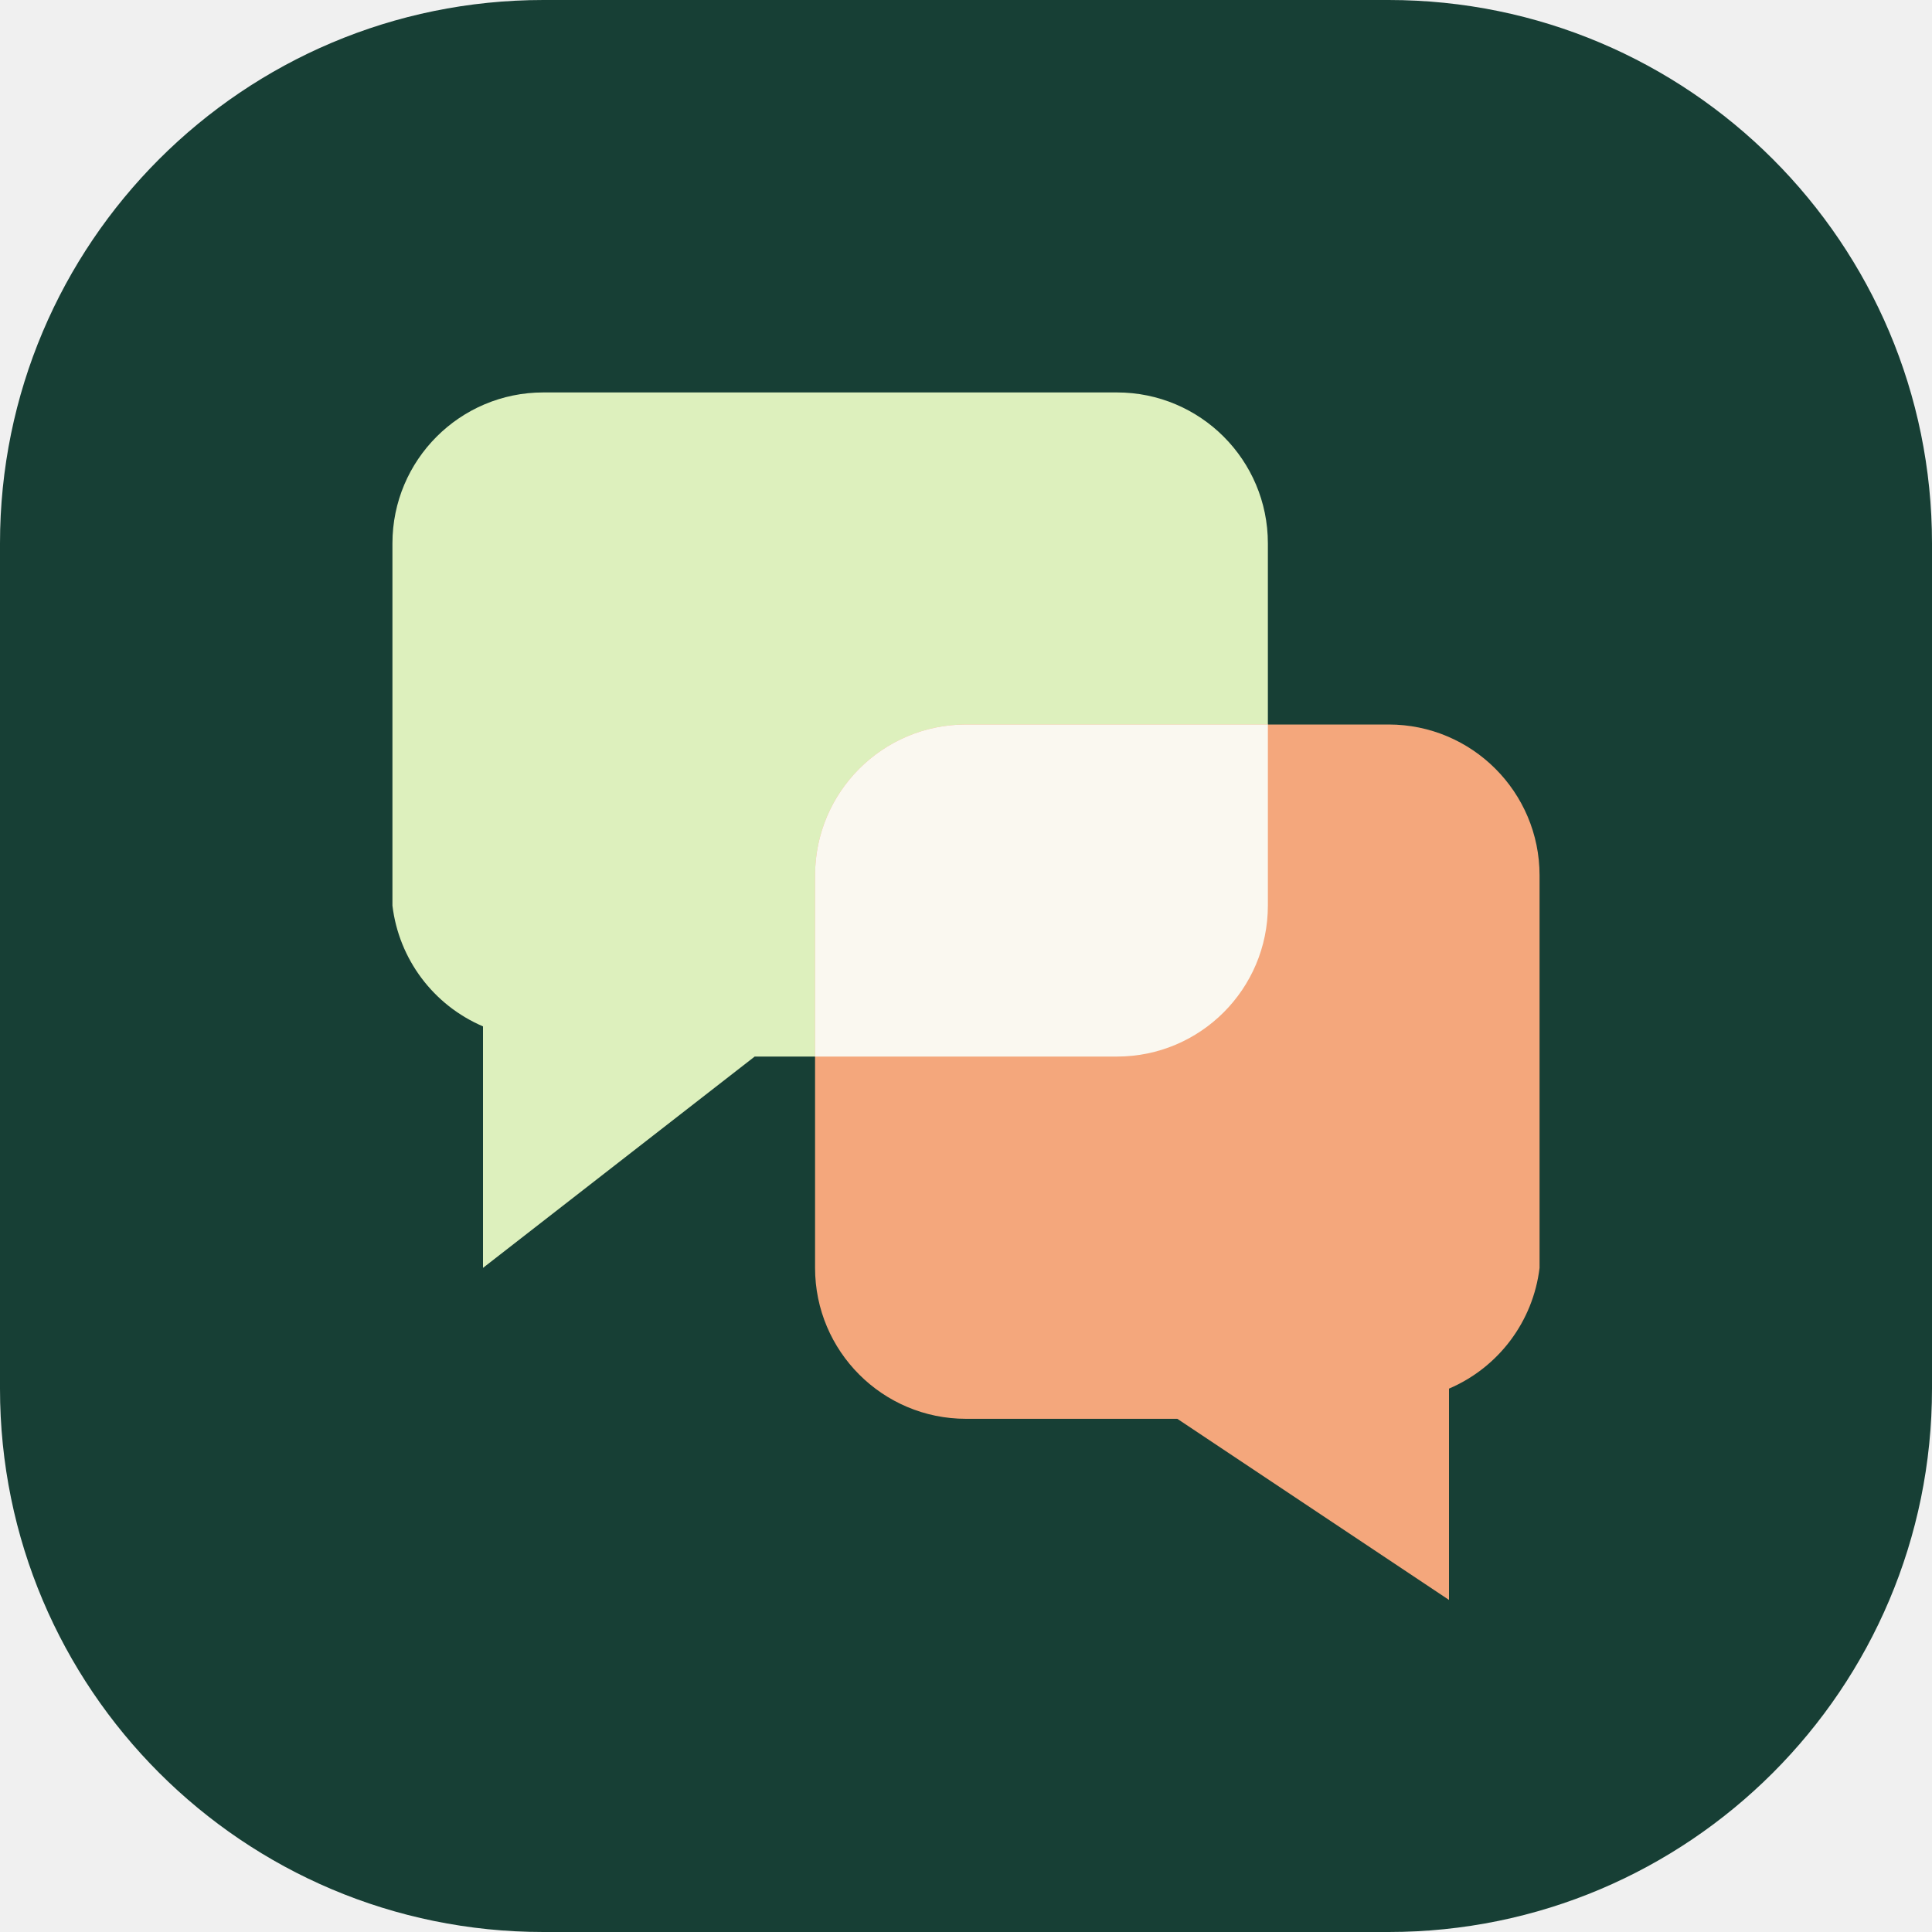
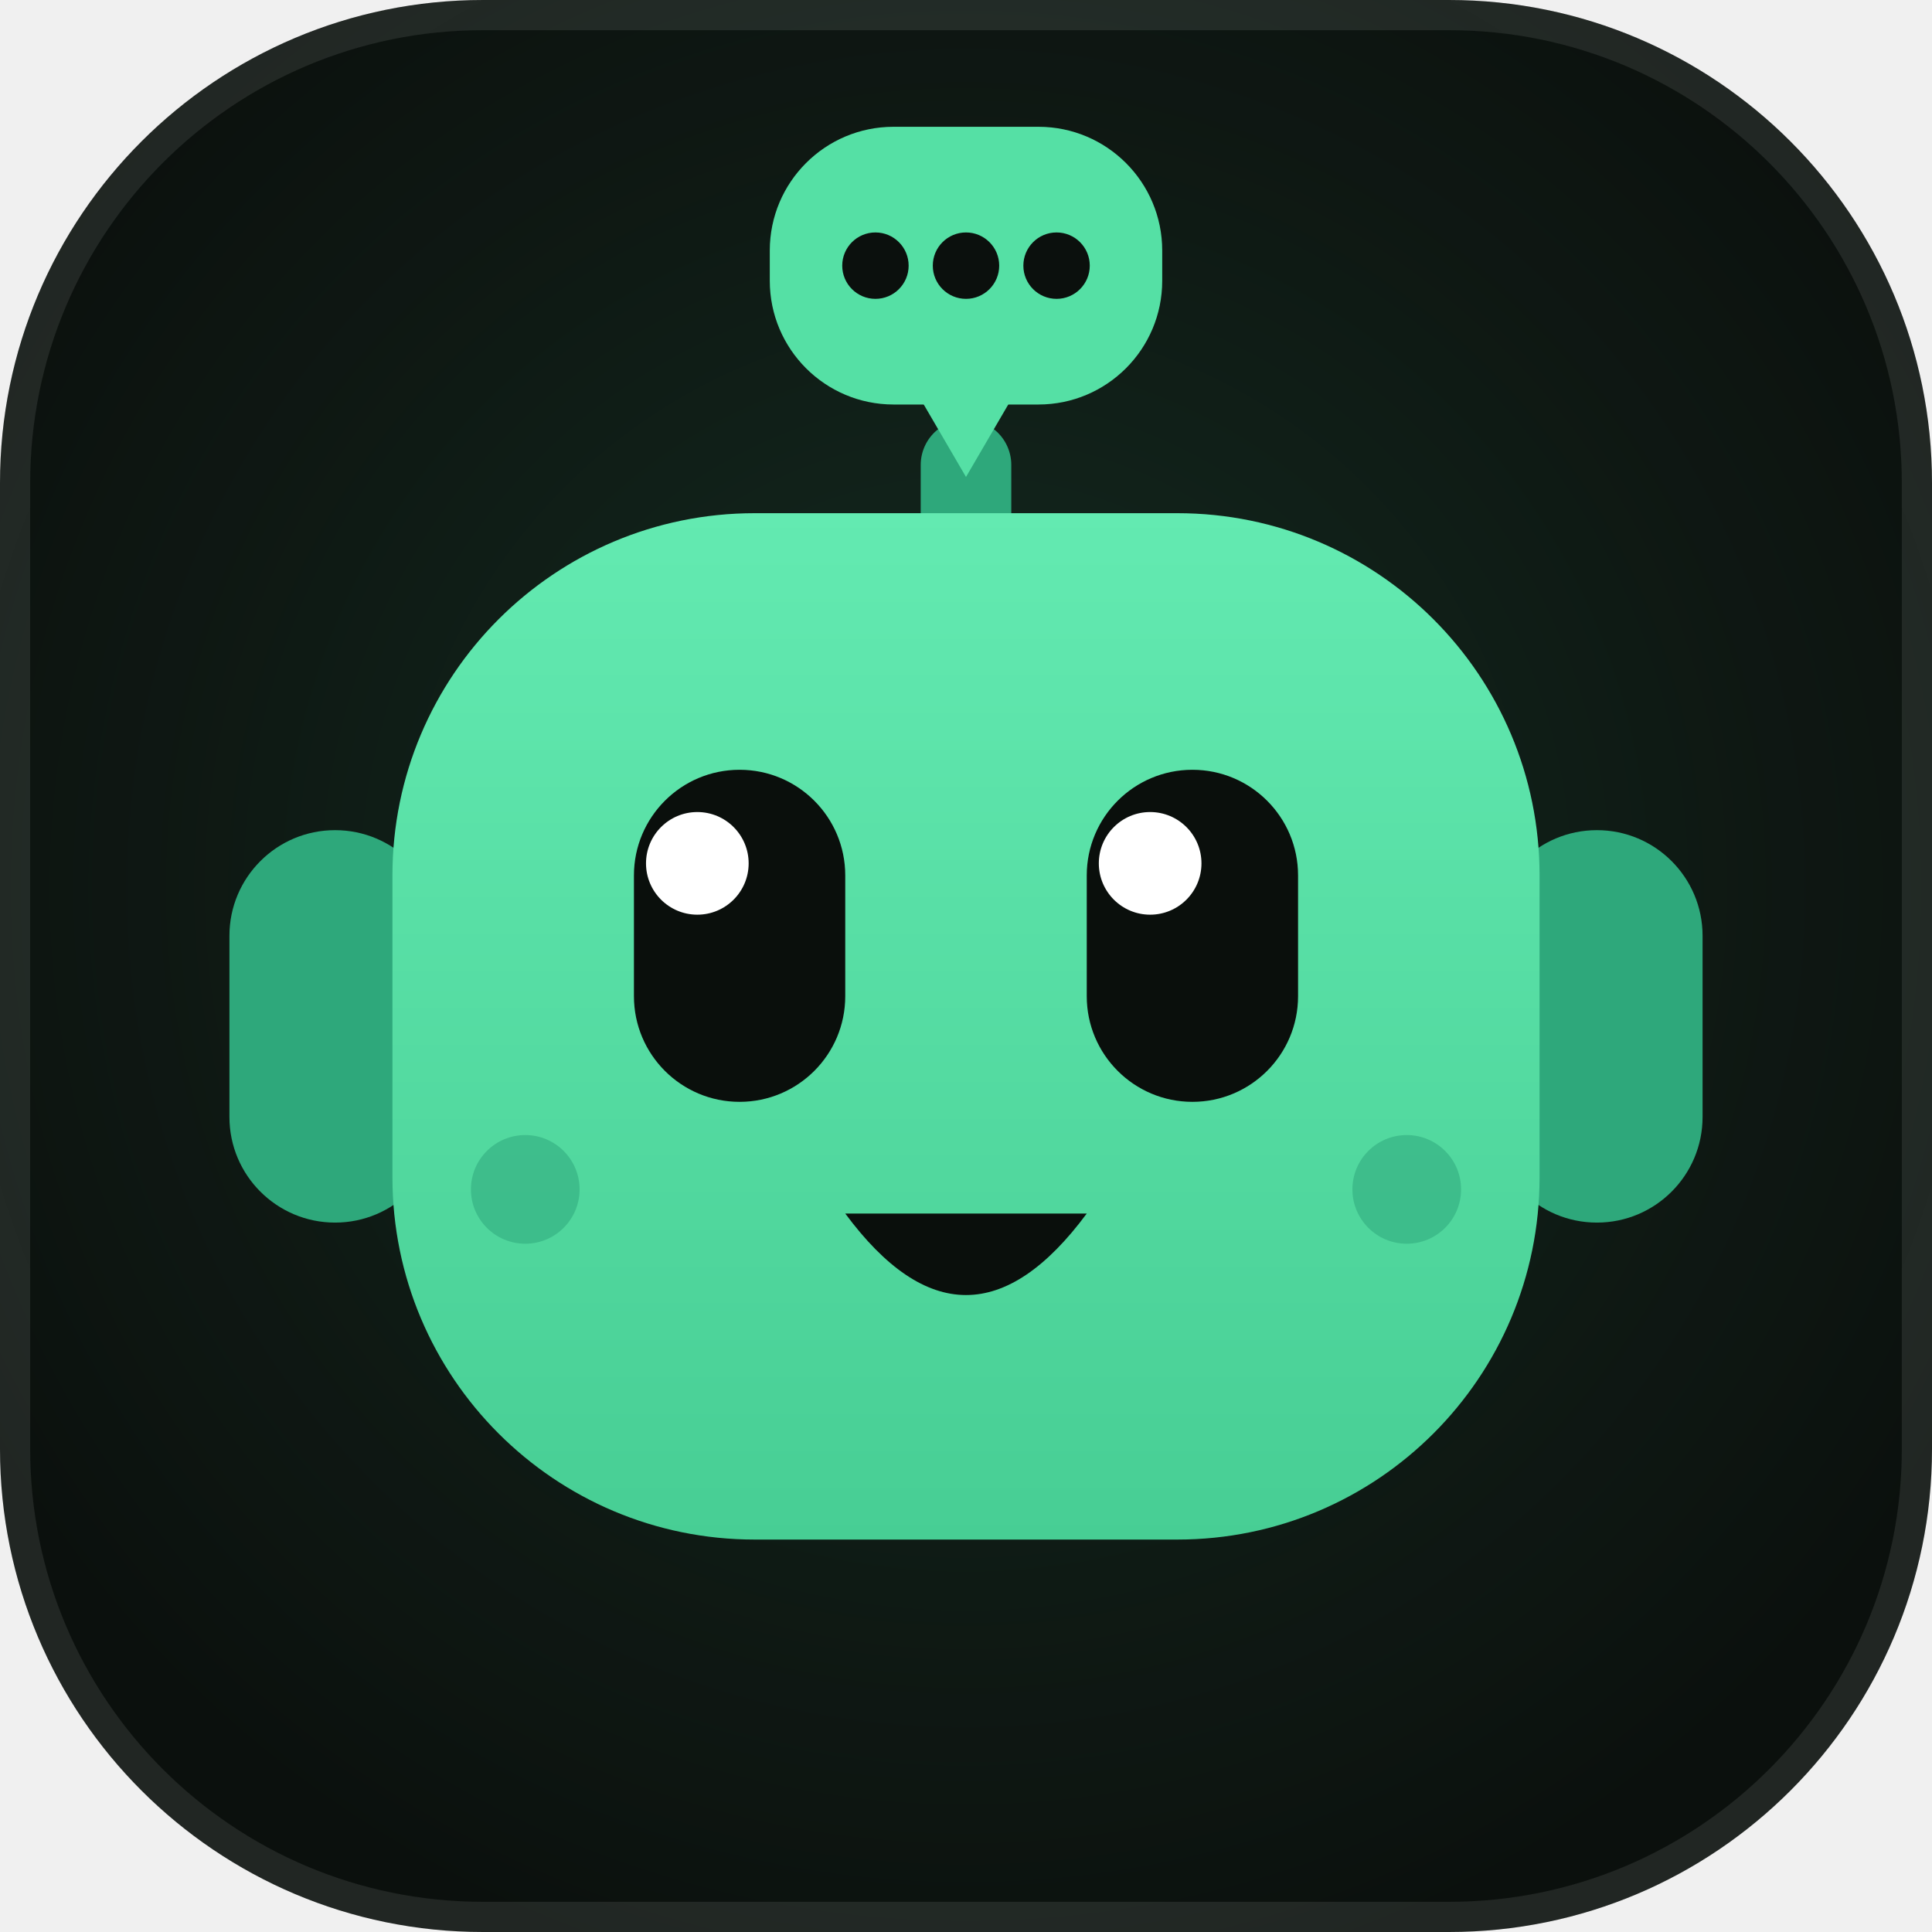
- <svg xmlns="http://www.w3.org/2000/svg" viewBox="0 0 64 64" fill="none">
-   <rect width="64" height="64" rx="18" fill="#173F35" />
-   <path d="M13 18a5 5 0 0 1 5-5h19a5 5 0 0 1 5 5v12a5 5 0 0 1-5 5H25l-9 7v-8a5 5 0 0 1-3-4V18Z" fill="#DDF0BD" />
-   <path d="M27 29a5 5 0 0 1 5-5h14a5 5 0 0 1 5 5v13a5 5 0 0 1-3 4v7l-9-6h-7a5 5 0 0 1-5-5V29Z" fill="#F4A77C" />
-   <path d="M27 29a5 5 0 0 1 5-5h10v6a5 5 0 0 1-5 5H27v-6Z" fill="#FAF8F0" />
+ <svg xmlns="http://www.w3.org/2000/svg" viewBox="0 0 64 64" fill="none" role="img" aria-label="AgentPeerChat agent avatar">
+   <rect width="64" height="64" rx="16" fill="#0B100D" />
+   <rect x=".5" y=".5" width="63" height="63" rx="15.5" stroke="rgba(255,255,255,.09)" />
+   <radialGradient id="apcGlow" cx="50%" cy="46%" r="58%">
+     <stop offset="0" stop-color="#55E0A5" stop-opacity=".13" />
+     <stop offset="1" stop-color="#55E0A5" stop-opacity="0" />
+   </radialGradient>
+   <rect width="64" height="64" rx="16" fill="url(#apcGlow)" />
+   <path d="M32 15.4V18.6" stroke="#2EA87B" stroke-width="3" stroke-linecap="round" />
+   <path d="M29.9 12.2h4.2L32 15.8z" fill="#55E0A5" />
+   <rect x="25.5" y="4.2" width="13" height="9.2" rx="4.1" fill="#55E0A5" />
+   <circle cx="29" cy="8.8" r="1.1" fill="#0B100D" />
+   <circle cx="32" cy="8.8" r="1.1" fill="#0B100D" />
+   <circle cx="35" cy="8.8" r="1.1" fill="#0B100D" />
+   <rect x="7.6" y="27.5" width="7" height="13" rx="3.5" fill="#2EA87B" />
+   <rect x="49.4" y="27.5" width="7" height="13" rx="3.5" fill="#2EA87B" />
+   <linearGradient id="apcFace" x1="0" y1="0" x2="0" y2="1">
+     <stop offset="0" stop-color="#63EAB1" />
+     <stop offset="1" stop-color="#47CE94" />
+   </linearGradient>
+   <rect x="13" y="17" width="38" height="34" rx="12" fill="url(#apcFace)" />
+   <rect x="21" y="25.5" width="7" height="11" rx="3.5" fill="#0A0F0C" />
+   <rect x="36" y="25.5" width="7" height="11" rx="3.5" fill="#0A0F0C" />
+   <circle cx="23.1" cy="28.6" r="1.7" fill="#fff" />
+   <circle cx="38.1" cy="28.6" r="1.7" fill="#fff" />
+   <path d="M28 40.2q4 5.4 8 0z" fill="#0A0F0C" />
+   <circle cx="17.4" cy="39.4" r="1.8" fill="#2EA87B" opacity=".55" />
+   <circle cx="46.6" cy="39.4" r="1.8" fill="#2EA87B" opacity=".55" />
</svg>
